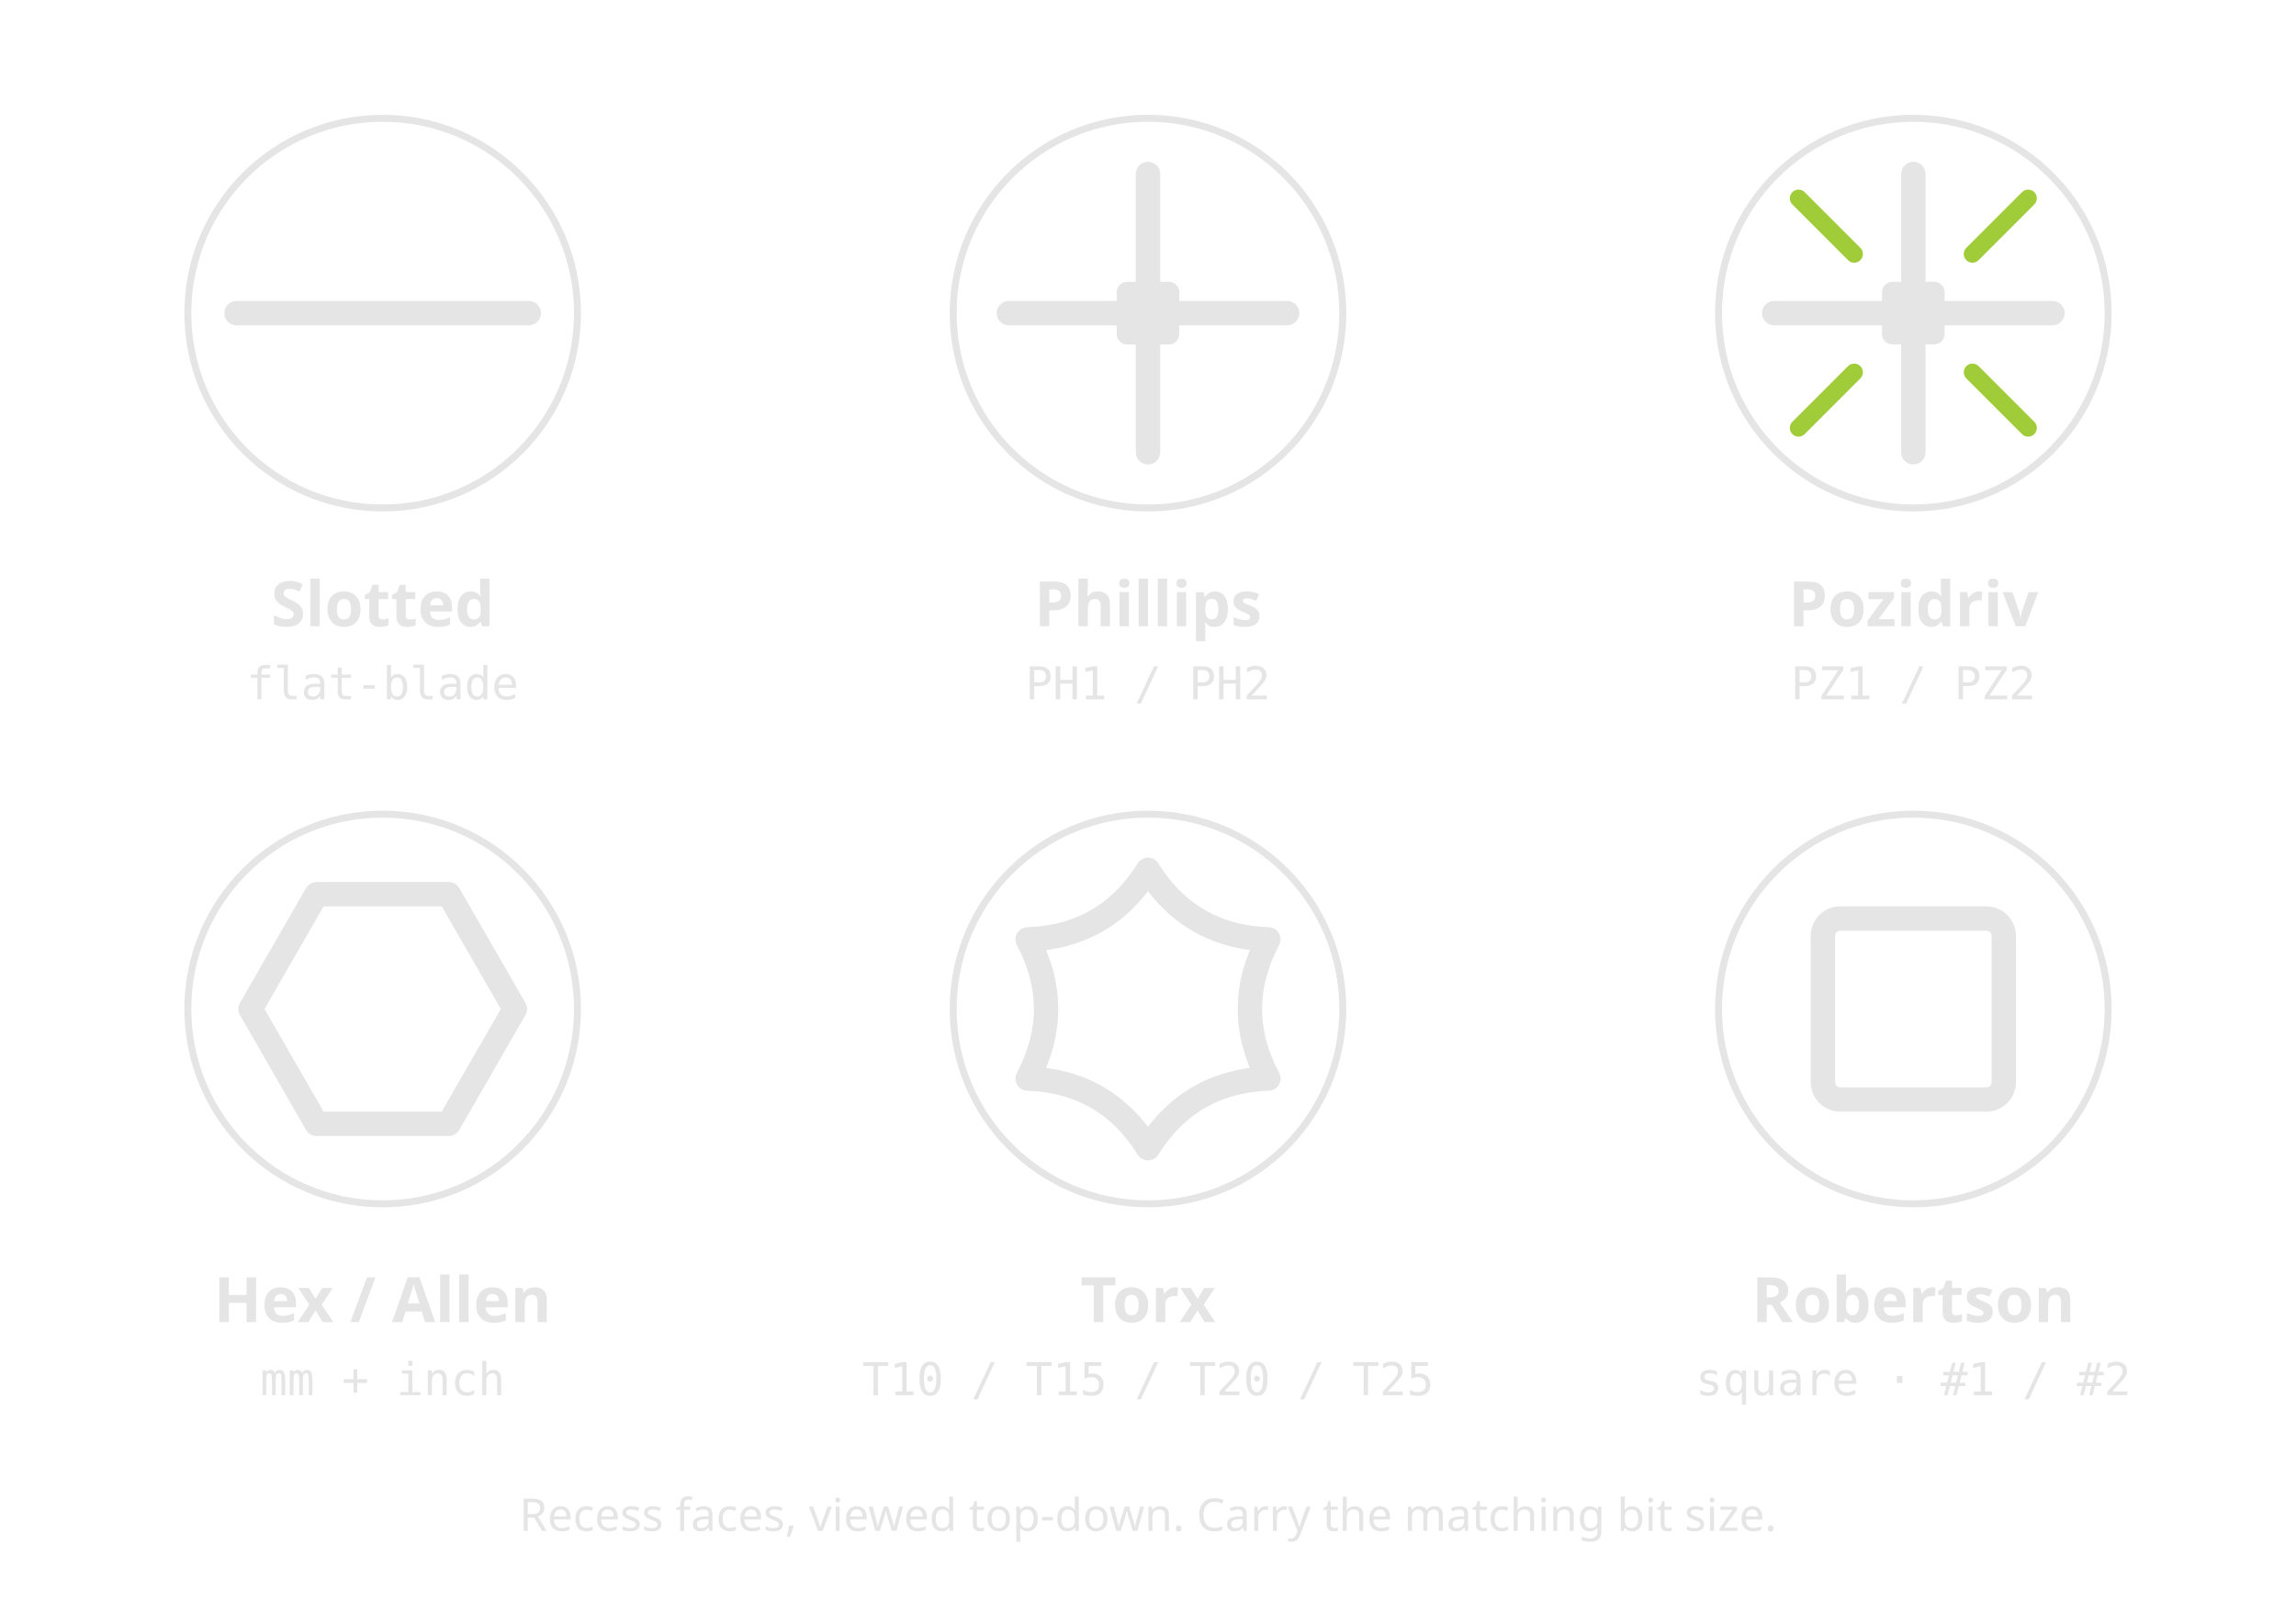
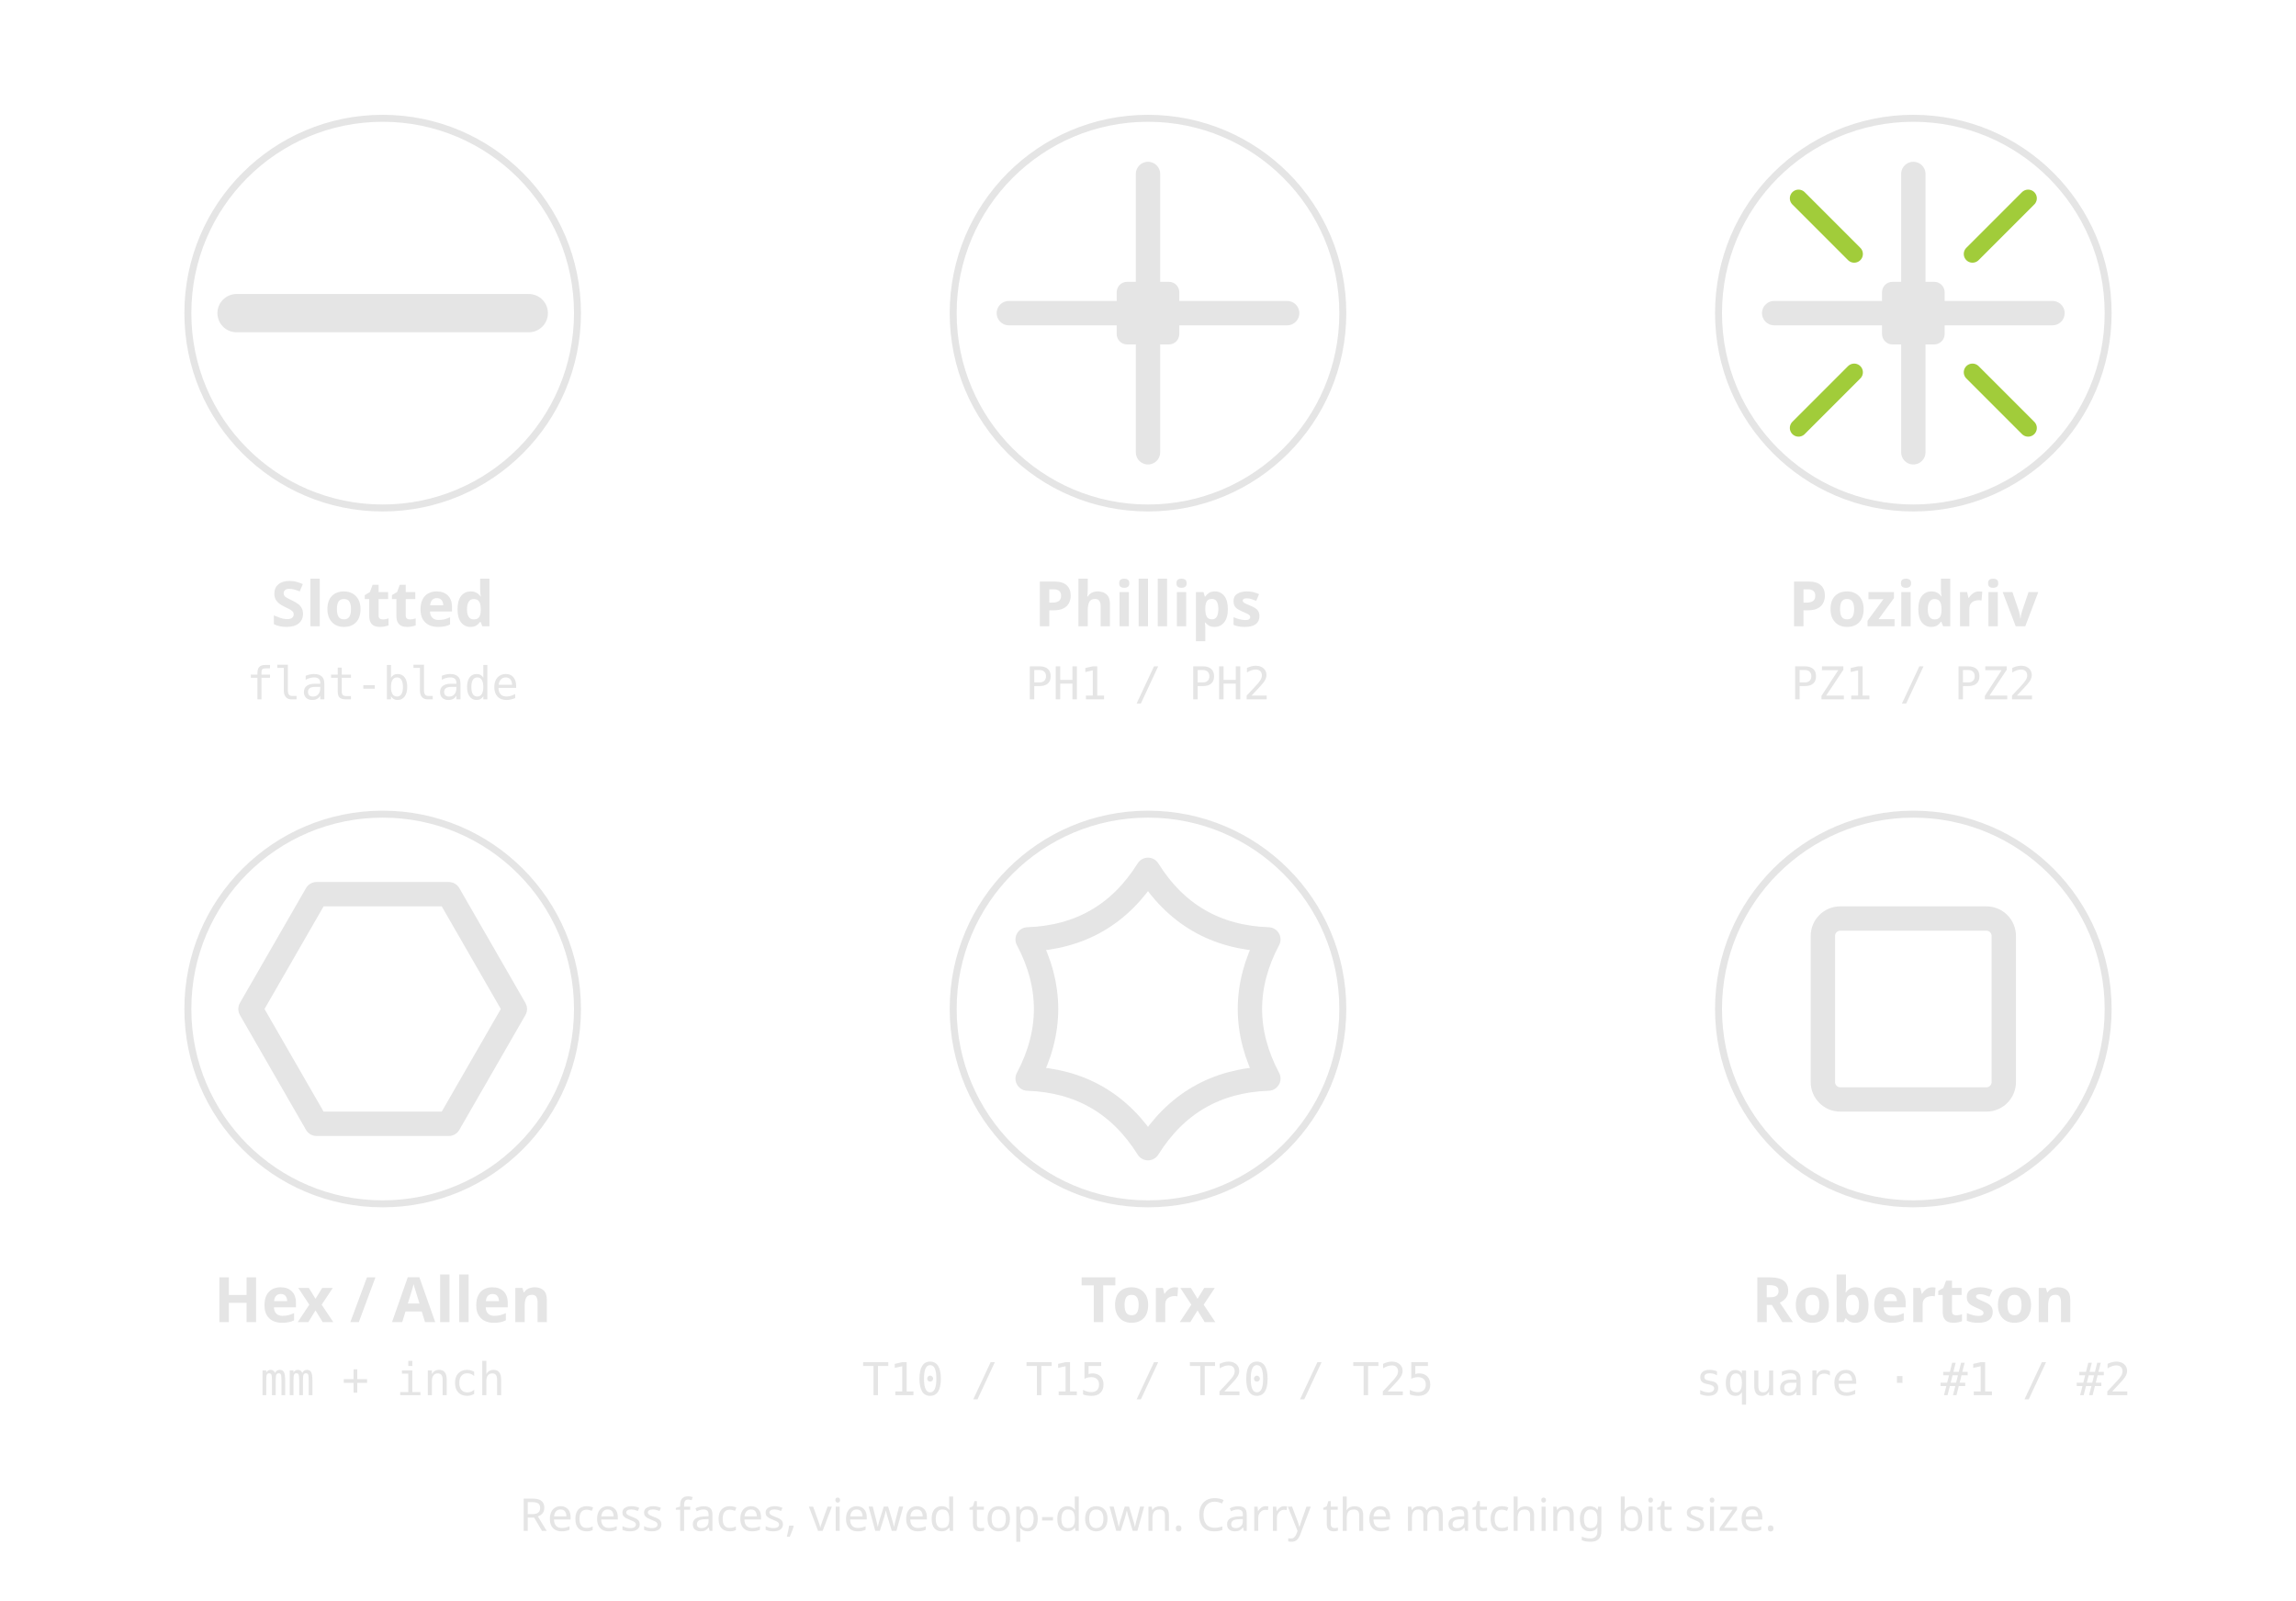
<svg xmlns="http://www.w3.org/2000/svg" width="660" height="460" viewBox="0 0 660 460">
-   <defs>
-     <style>
-       .label   { font-family:'IBM Plex Sans',sans-serif; font-weight:600; font-size:18px; fill:#E5E5E5; }
-       .sub     { font-family:'DM Mono',monospace;       font-weight:400; font-size:13px; fill:#E5E5E5; }
-       .ring    { fill:none; stroke:#E5E5E5; stroke-width:2; }
-       .recess  { fill:none; stroke:#E5E5E5; stroke-width:7; stroke-linecap:round; stroke-linejoin:round; }
-       .recessf { fill:#E5E5E5; stroke:none; }
-     </style>
-   </defs>
  <g transform="translate(110,90)">
-     <circle class="ring" r="56" />
-     <line class="recess" x1="-42" y1="0" x2="42" y2="0" stroke-width="11" />
+     <circle r="56" fill="none" stroke="#E5E5E5" stroke-width="2" />
+     <line x1="-42" y1="0" x2="42" y2="0" stroke-width="11" fill="none" stroke="#E5E5E5" stroke-linecap="round" stroke-linejoin="round" />
  </g>
-   <text class="label" x="110" y="180" text-anchor="middle">Slotted</text>
-   <text class="sub" x="110" y="201" text-anchor="middle">flat-blade</text>
+   <text x="110" y="180" text-anchor="middle" font-family="IBM Plex Sans,sans-serif" font-weight="600" font-size="18" fill="#E5E5E5">Slotted</text>
+   <text x="110" y="201" text-anchor="middle" font-family="DM Mono,monospace" font-weight="400" font-size="13" fill="#E5E5E5">flat-blade</text>
  <g transform="translate(330,90)">
-     <circle class="ring" r="56" />
-     <line class="recess" x1="-40" y1="0" x2="40" y2="0" />
-     <line class="recess" x1="0" y1="-40" x2="0" y2="40" />
-     <rect x="-9" y="-9" width="18" height="18" rx="3" class="recessf" />
+     <circle r="56" fill="none" stroke="#E5E5E5" stroke-width="2" />
+     <line x1="-40" y1="0" x2="40" y2="0" fill="none" stroke="#E5E5E5" stroke-width="7" stroke-linecap="round" stroke-linejoin="round" />
+     <line x1="0" y1="-40" x2="0" y2="40" fill="none" stroke="#E5E5E5" stroke-width="7" stroke-linecap="round" stroke-linejoin="round" />
+     <rect x="-9" y="-9" width="18" height="18" rx="3" fill="#E5E5E5" stroke="none" />
  </g>
-   <text class="label" x="330" y="180" text-anchor="middle">Phillips</text>
-   <text class="sub" x="330" y="201" text-anchor="middle">PH1 / PH2</text>
+   <text x="330" y="180" text-anchor="middle" font-family="IBM Plex Sans,sans-serif" font-weight="600" font-size="18" fill="#E5E5E5">Phillips</text>
+   <text x="330" y="201" text-anchor="middle" font-family="DM Mono,monospace" font-weight="400" font-size="13" fill="#E5E5E5">PH1 / PH2</text>
  <g transform="translate(550,90)">
-     <circle class="ring" r="56" />
-     <line class="recess" x1="-40" y1="0" x2="40" y2="0" />
-     <line class="recess" x1="0" y1="-40" x2="0" y2="40" />
-     <rect x="-9" y="-9" width="18" height="18" rx="3" class="recessf" />
+     <circle r="56" fill="none" stroke="#E5E5E5" stroke-width="2" />
+     <line x1="-40" y1="0" x2="40" y2="0" fill="none" stroke="#E5E5E5" stroke-width="7" stroke-linecap="round" stroke-linejoin="round" />
+     <line x1="0" y1="-40" x2="0" y2="40" fill="none" stroke="#E5E5E5" stroke-width="7" stroke-linecap="round" stroke-linejoin="round" />
+     <rect x="-9" y="-9" width="18" height="18" rx="3" fill="#E5E5E5" stroke="none" />
    <g stroke="#A1CC3A" stroke-width="5" stroke-linecap="round">
      <line x1="17" y1="17" x2="33" y2="33" />
      <line x1="-17" y1="17" x2="-33" y2="33" />
      <line x1="17" y1="-17" x2="33" y2="-33" />
      <line x1="-17" y1="-17" x2="-33" y2="-33" />
    </g>
  </g>
-   <text class="label" x="550" y="180" text-anchor="middle">Pozidriv</text>
-   <text class="sub" x="550" y="201" text-anchor="middle">PZ1 / PZ2</text>
+   <text x="550" y="180" text-anchor="middle" font-family="IBM Plex Sans,sans-serif" font-weight="600" font-size="18" fill="#E5E5E5">Pozidriv</text>
+   <text x="550" y="201" text-anchor="middle" font-family="DM Mono,monospace" font-weight="400" font-size="13" fill="#E5E5E5">PZ1 / PZ2</text>
  <g transform="translate(110,290)">
-     <circle class="ring" r="56" />
+     <circle r="56" fill="none" stroke="#E5E5E5" stroke-width="2" />
    <polygon points="-38,0 -19,-33 19,-33 38,0 19,33 -19,33" fill="none" stroke="#E5E5E5" stroke-width="7" stroke-linejoin="round" />
  </g>
-   <text class="label" x="110" y="380" text-anchor="middle">Hex / Allen</text>
-   <text class="sub" x="110" y="401" text-anchor="middle">mm + inch</text>
+   <text x="110" y="380" text-anchor="middle" font-family="IBM Plex Sans,sans-serif" font-weight="600" font-size="18" fill="#E5E5E5">Hex / Allen</text>
+   <text x="110" y="401" text-anchor="middle" font-family="DM Mono,monospace" font-weight="400" font-size="13" fill="#E5E5E5">mm + inch</text>
  <g transform="translate(330,290)">
-     <circle class="ring" r="56" />
+     <circle r="56" fill="none" stroke="#E5E5E5" stroke-width="2" />
    <path fill="none" stroke="#E5E5E5" stroke-width="7" stroke-linejoin="round" d="M 0.0,-40.0 Q 12.0,-20.8 34.6,-20.0 Q 24.0,-0.0 34.6,20.0 Q 12.0,20.8 0.0,40.0 Q -12.0,20.8 -34.6,20.0 Q -24.0,0.0 -34.6,-20.0 Q -12.0,-20.8 -0.0,-40.0 Z" />
  </g>
-   <text class="label" x="330" y="380" text-anchor="middle">Torx</text>
-   <text class="sub" x="330" y="401" text-anchor="middle">T10 / T15 / T20 / T25</text>
+   <text x="330" y="380" text-anchor="middle" font-family="IBM Plex Sans,sans-serif" font-weight="600" font-size="18" fill="#E5E5E5">Torx</text>
+   <text x="330" y="401" text-anchor="middle" font-family="DM Mono,monospace" font-weight="400" font-size="13" fill="#E5E5E5">T10 / T15 / T20 / T25</text>
  <g transform="translate(550,290)">
-     <circle class="ring" r="56" />
+     <circle r="56" fill="none" stroke="#E5E5E5" stroke-width="2" />
    <rect x="-26" y="-26" width="52" height="52" rx="5" fill="none" stroke="#E5E5E5" stroke-width="7" stroke-linejoin="round" />
  </g>
-   <text class="label" x="550" y="380" text-anchor="middle">Robertson</text>
-   <text class="sub" x="550" y="401" text-anchor="middle">square · #1 / #2</text>
+   <text x="550" y="380" text-anchor="middle" font-family="IBM Plex Sans,sans-serif" font-weight="600" font-size="18" fill="#E5E5E5">Robertson</text>
+   <text x="550" y="401" text-anchor="middle" font-family="DM Mono,monospace" font-weight="400" font-size="13" fill="#E5E5E5">square · #1 / #2</text>
  <text x="330" y="440" text-anchor="middle" font-family="IBM Plex Sans,sans-serif" font-weight="400" font-size="13px" fill="#E5E5E5">Recess faces, viewed top-down. Carry the matching bit size.</text>
</svg>
